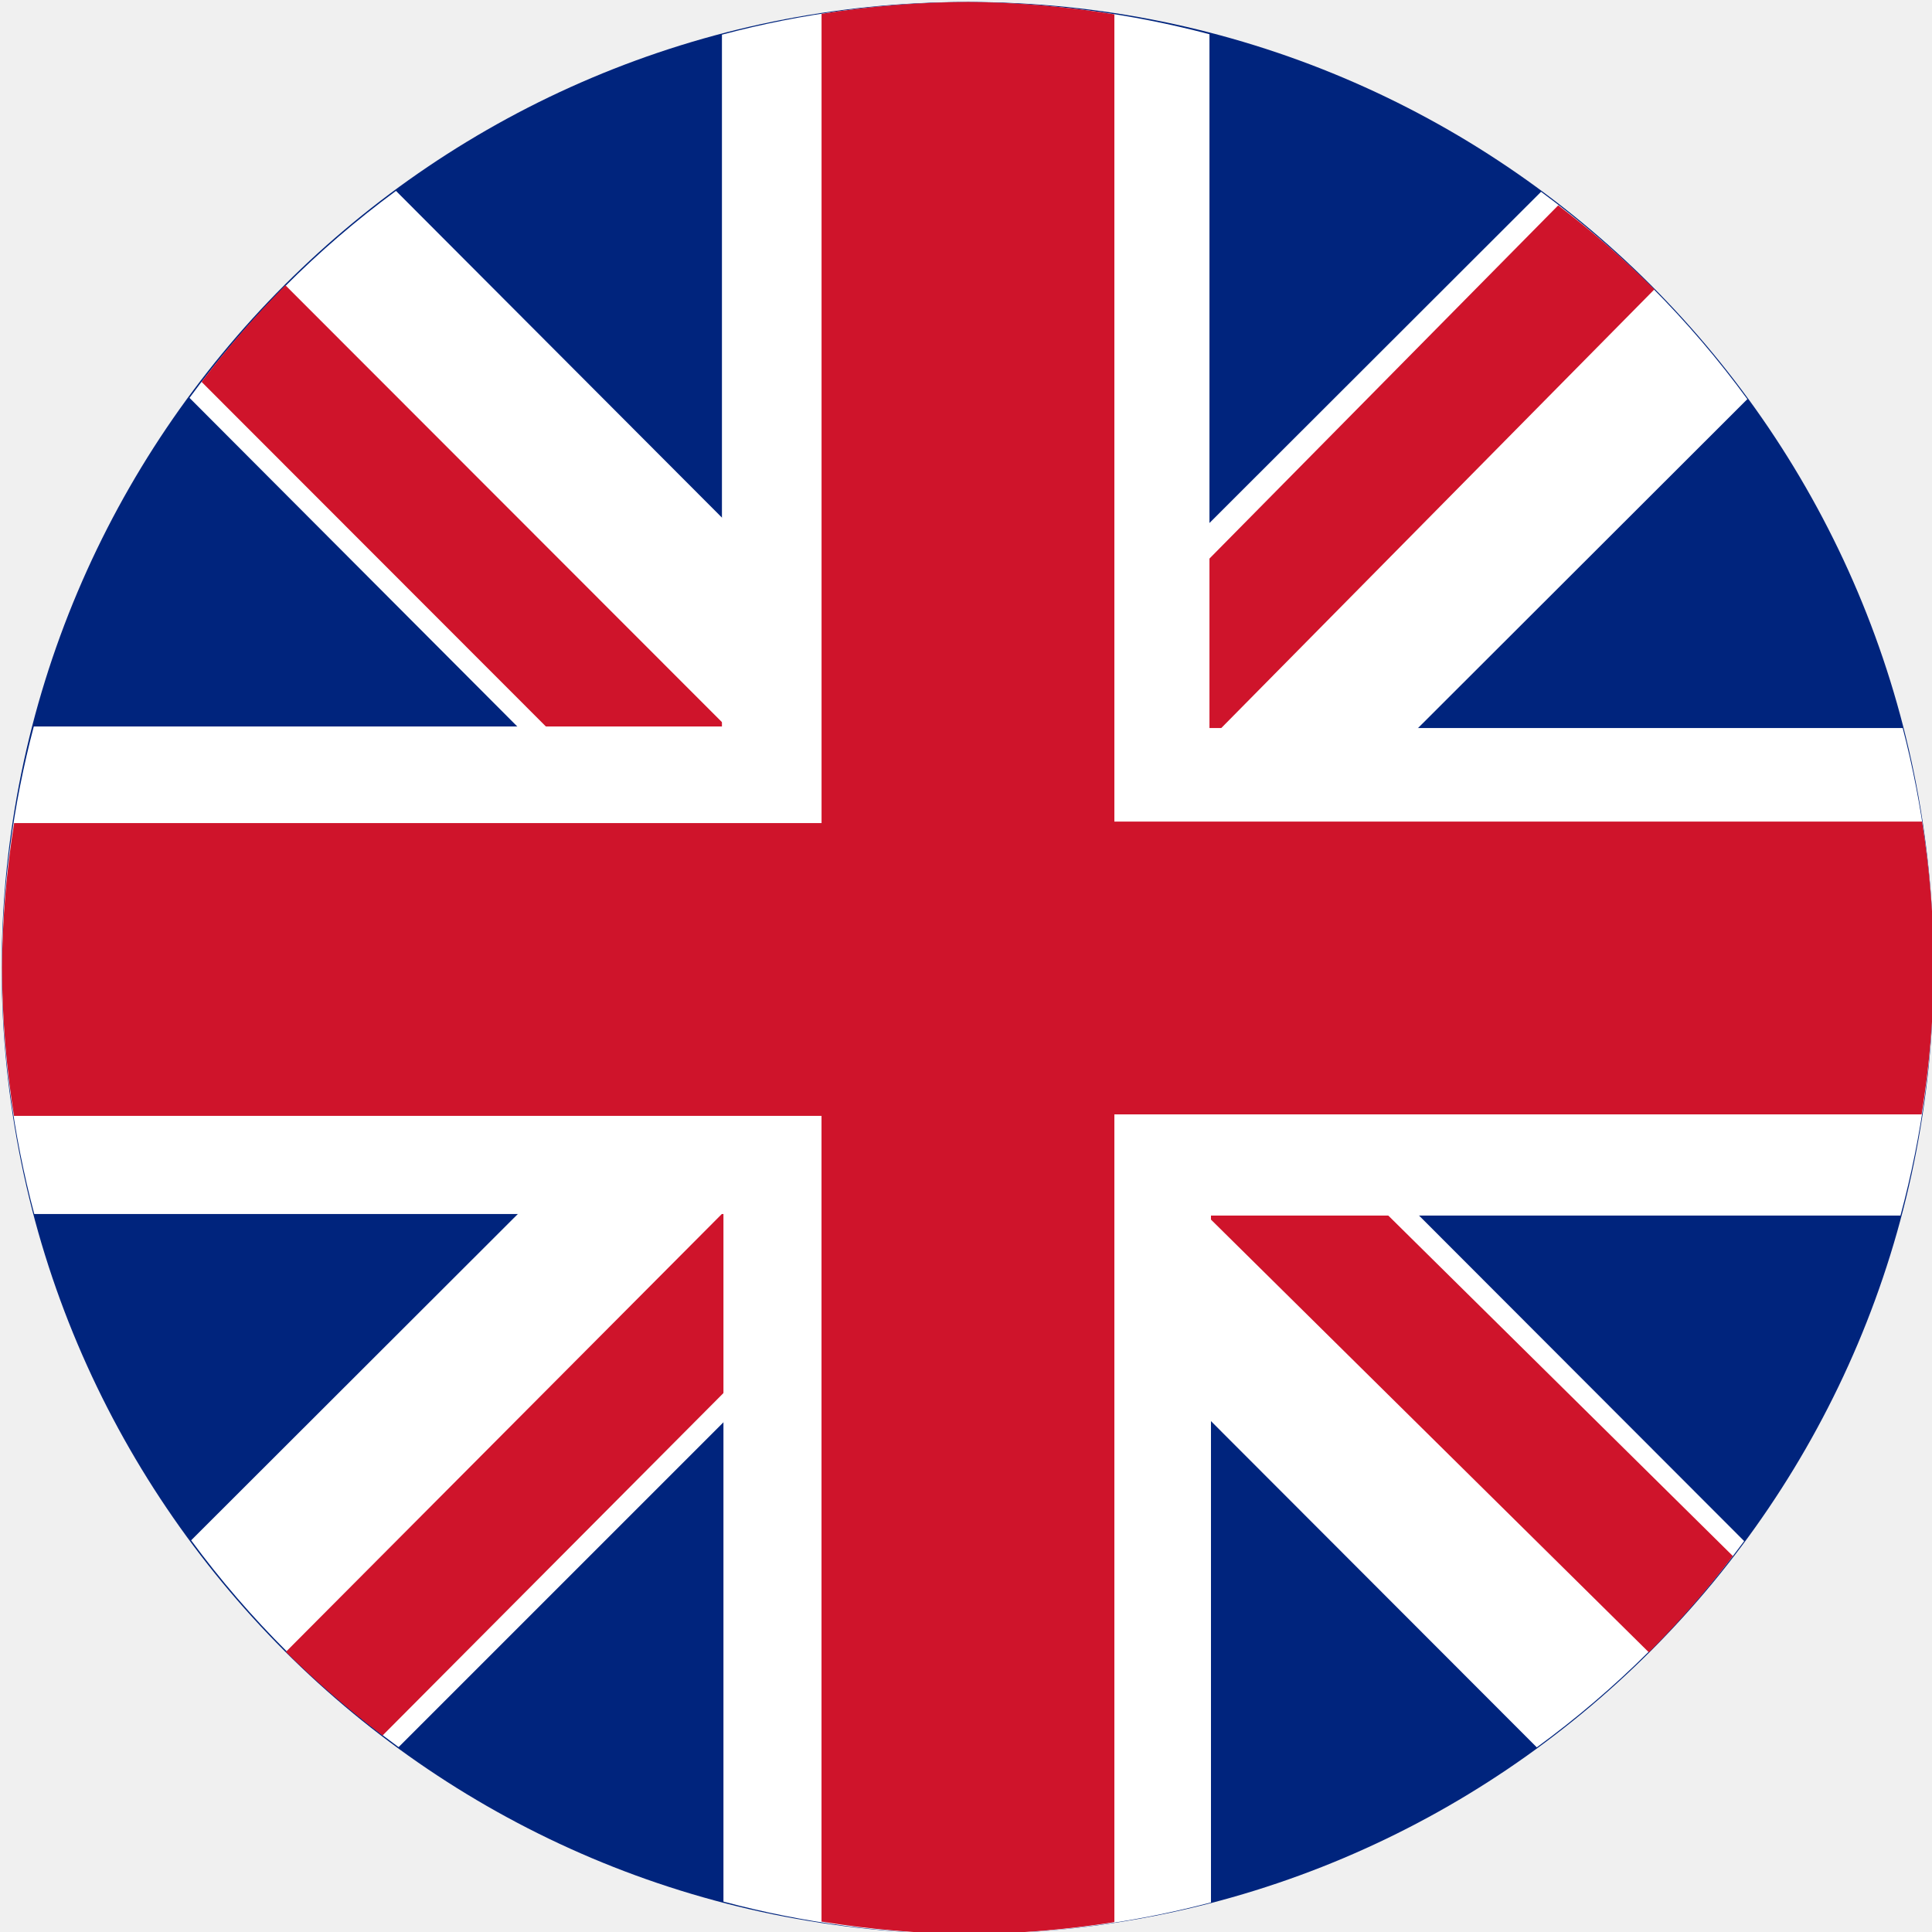
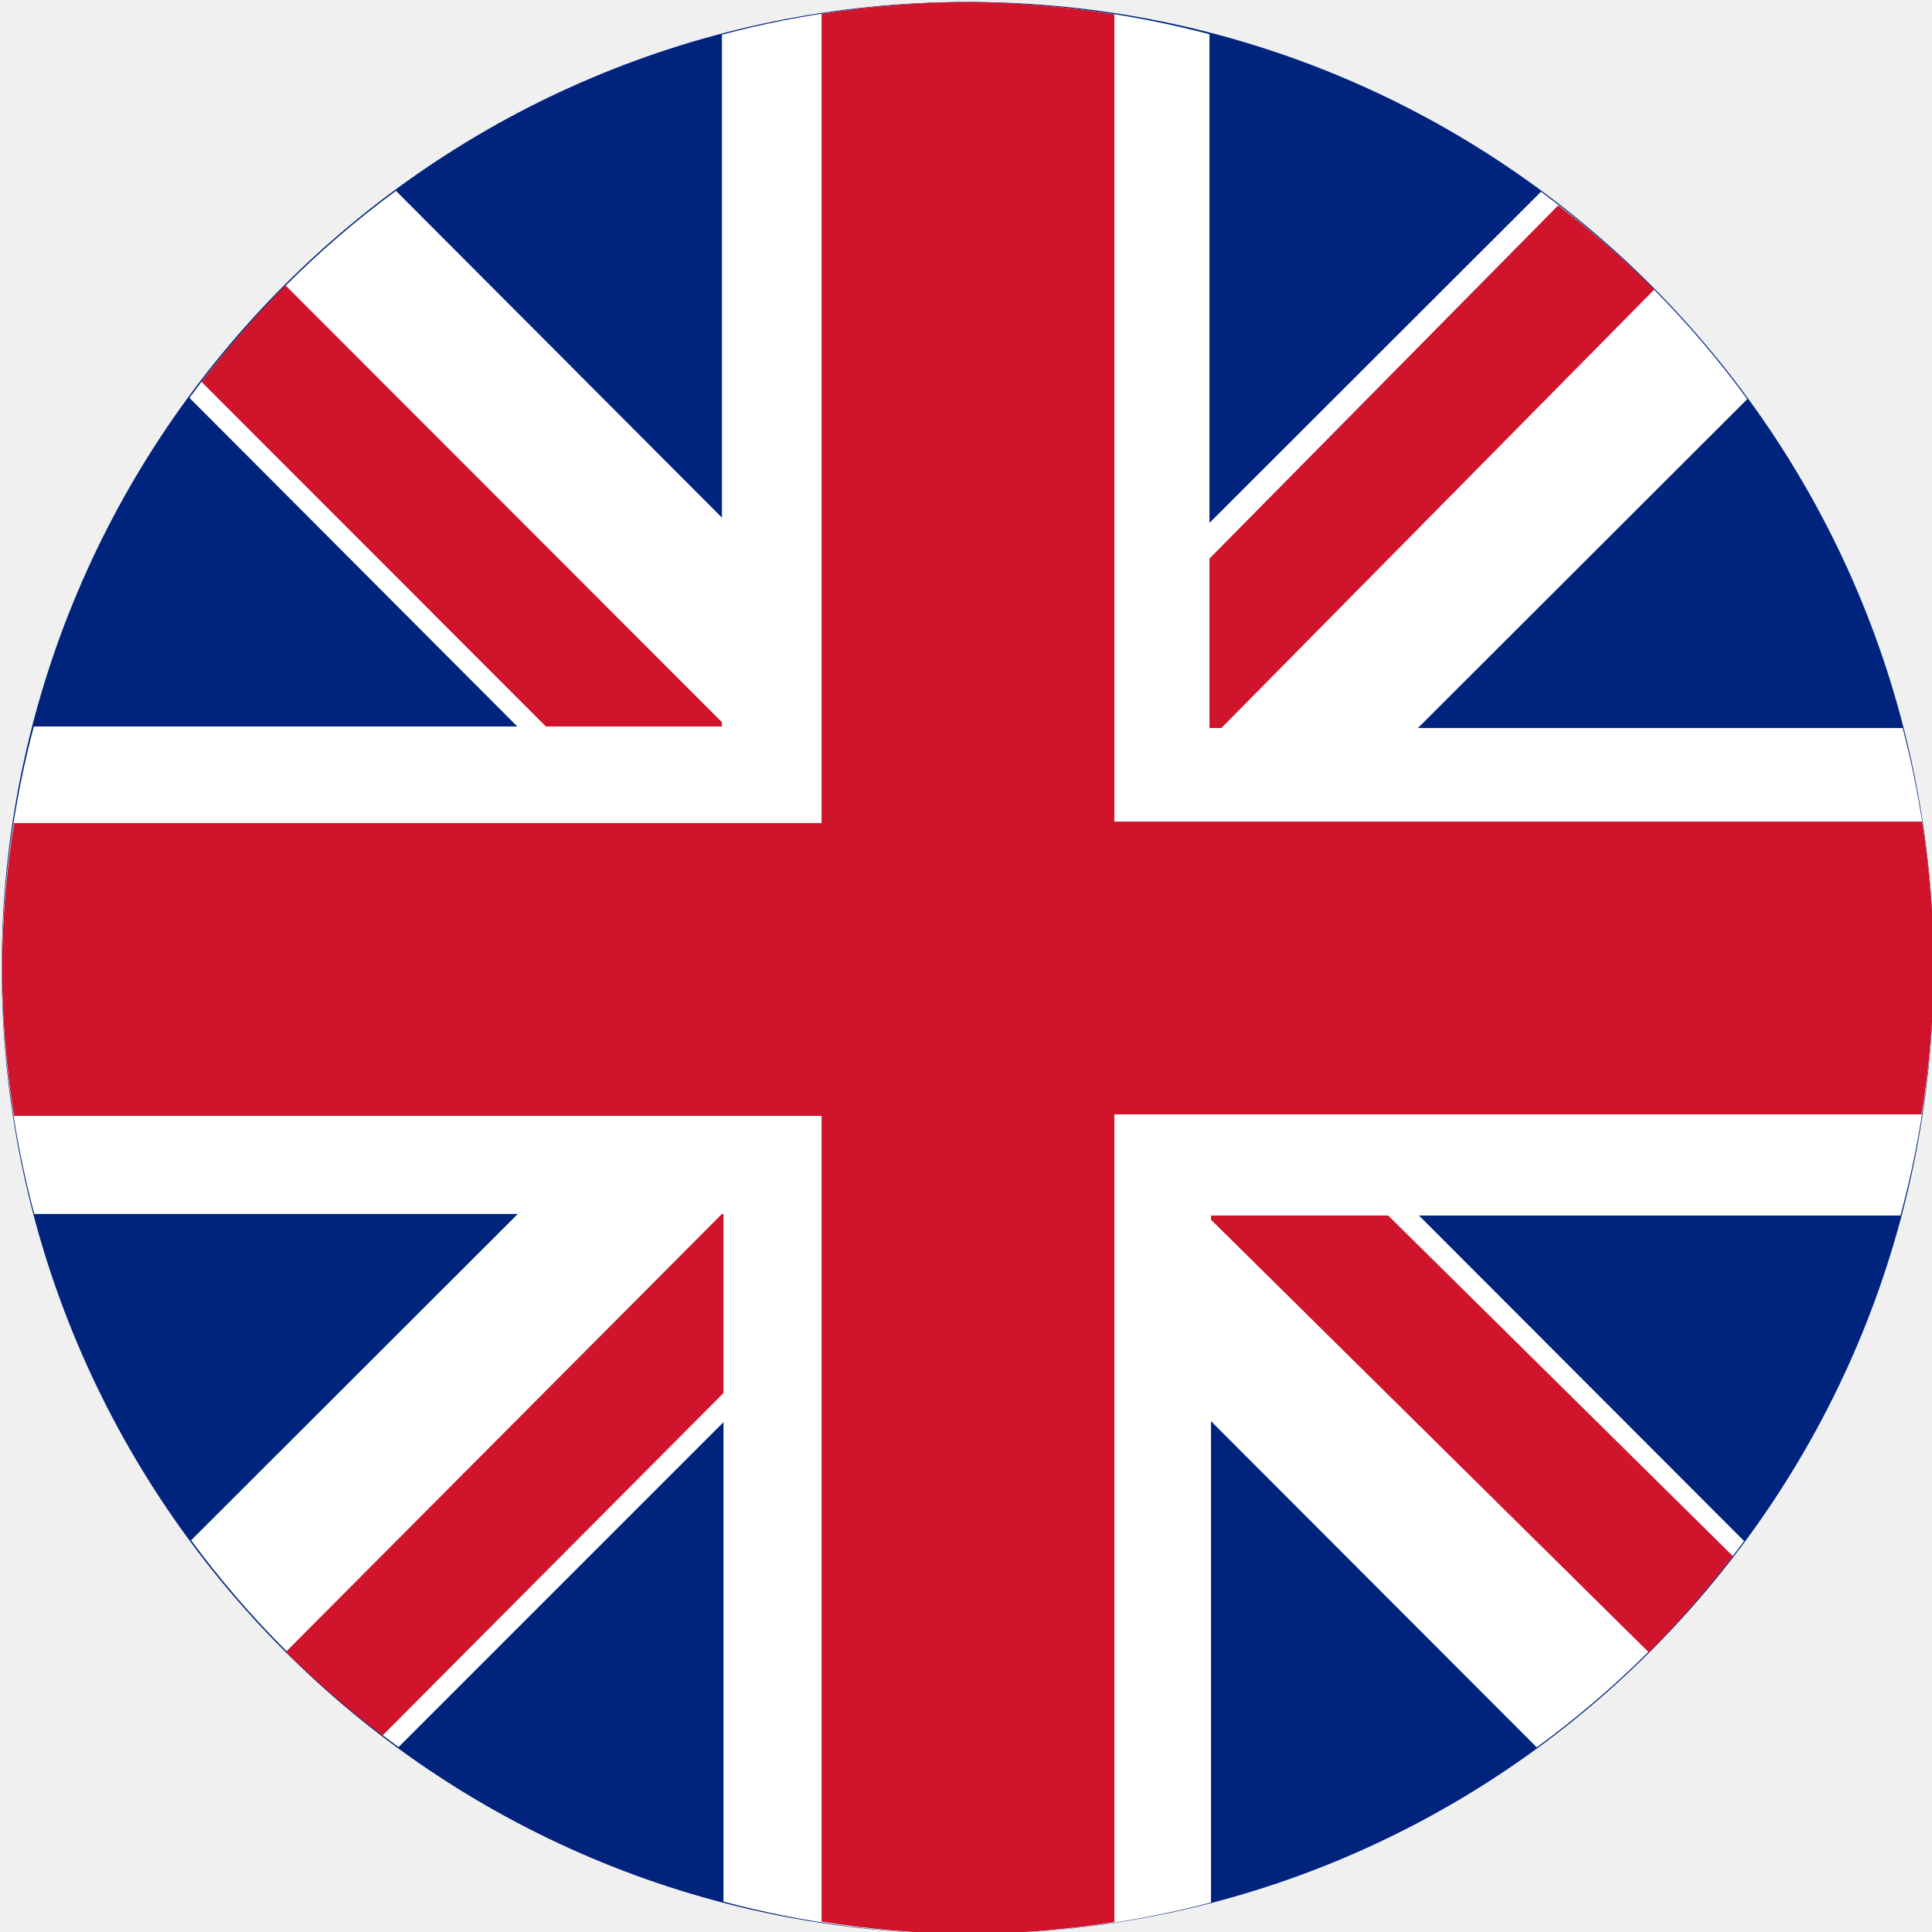
<svg xmlns="http://www.w3.org/2000/svg" width="50" height="50" viewBox="0 0 50 50" id="svg4729" version="1.1">
  <defs id="defs4731" />
  <g id="layer1" transform="translate(0,-1002.362)">
-     <g transform="matrix(20,0,0,20,0.05076263,1002.413)" id="g4144">
-       <path transform="scale(0.05,0.05)" id="path7" d="m -5.381,-5.318 0,60.701 60.793,0 0,-60.701 -60.793,0 z M -5.008,-5 l 60,0 0,60 -60,0 0,-60 z M 24.992,0 a 25,25 0 0 0 -25,25 25,25 0 0 0 25,25 25,25 0 0 0 25,-25 25,25 0 0 0 -25,-25 z" style="fill:#00247d" />
-       <path transform="scale(0.05,0.05)" id="path9" d="M 56.523,-11.758 49.758,-5 55,-5 55,0.461 61.875,-6.406 56.523,-11.758 Z M -6.289,-11.641 -11.641,-6.289 -5,0.367 -5,-5 l 5.336,0 -6.625,-6.641 z M 10.197,4.889 A 25,25 0 0 0 4.854,10.246 L 19.648,25.078 4.896,39.812 a 25,25 0 0 0 5.369,5.352 L 25,30.43 39.721,45.17 a 25,25 0 0 0 5.367,-5.338 L 30.352,25.078 45.17,10.279 A 25,25 0 0 0 39.832,4.912 L 25,19.727 10.197,4.889 Z M -5,49.695 -11.797,56.484 -6.445,61.875 0.43,55 -5,55 -5,49.695 Z m 60,0.062 L 55,55 49.539,55 56.523,61.992 61.875,56.641 55,49.758 Z" style="color:#000000;font-style:normal;font-variant:normal;font-weight:normal;font-stretch:normal;font-size:medium;line-height:normal;font-family:sans-serif;text-indent:0;text-align:start;text-decoration:none;text-decoration-line:none;text-decoration-style:solid;text-decoration-color:#000000;letter-spacing:normal;word-spacing:normal;text-transform:none;direction:ltr;block-progression:tb;writing-mode:lr-tb;baseline-shift:baseline;text-anchor:start;white-space:normal;clip-rule:nonzero;display:inline;overflow:visible;visibility:visible;opacity:1;isolation:auto;mix-blend-mode:normal;color-interpolation:sRGB;color-interpolation-filters:linearRGB;solid-color:#000000;solid-opacity:1;fill:#ffffff;fill-opacity:1;fill-rule:nonzero;stroke:none;stroke-width:0.379;stroke-linecap:butt;stroke-linejoin:miter;stroke-miterlimit:4;stroke-dasharray:none;stroke-dashoffset:0;stroke-opacity:1;color-rendering:auto;image-rendering:auto;shape-rendering:auto;text-rendering:auto;enable-background:accumulate" />
-       <path transform="scale(0.05,0.05)" id="path4355" d="m 52.639,-7.26 -2.24,2.27 4.537,0 -2.297,-2.27 z m -58.031,1.854 -2.336,2.332 2.721,2.723 0,-4.639 0.031,0 L -5.393,-5.406 Z M 40.275,5.264 25.039,20.695 23.291,18.969 21.139,21.146 7.336,7.332 a 25,25 0 0 0 -2.17,2.5 L 20.557,25.236 20.428,25.365 22.535,27.445 7.348,42.699 a 25,25 0 0 0 2.502,2.164 L 27.182,27.453 42.623,42.713 A 25,25 0 0 0 44.795,40.219 L 29.51,25.115 30.857,23.762 28.734,21.648 42.764,7.439 A 25,25 0 0 0 40.275,5.264 Z m 14.717,45.031 0,4.639 0.9,0.891 2.32,-2.348 -3.221,-3.182 z m -59.9,4.715 -0.549,0.551 2.34,2.328 2.865,-2.879 -4.656,0 z" style="color:#000000;font-style:normal;font-variant:normal;font-weight:normal;font-stretch:normal;font-size:medium;line-height:normal;font-family:sans-serif;text-indent:0;text-align:start;text-decoration:none;text-decoration-line:none;text-decoration-style:solid;text-decoration-color:#000000;letter-spacing:normal;word-spacing:normal;text-transform:none;direction:ltr;block-progression:tb;writing-mode:lr-tb;baseline-shift:baseline;text-anchor:start;white-space:normal;clip-rule:nonzero;display:inline;overflow:visible;visibility:visible;opacity:1;isolation:auto;mix-blend-mode:normal;color-interpolation:sRGB;color-interpolation-filters:linearRGB;solid-color:#000000;solid-opacity:1;fill:#cf142b;fill-opacity:1;fill-rule:evenodd;stroke:none;stroke-width:3.3;stroke-linecap:butt;stroke-linejoin:miter;stroke-miterlimit:4;stroke-dasharray:none;stroke-dashoffset:0;stroke-opacity:1;color-rendering:auto;image-rendering:auto;shape-rendering:auto;text-rendering:auto;enable-background:accumulate" />
-       <path transform="scale(0.05,0.05)" id="path13" d="m 31.25,-5.469 -12.617,0.039 0,0.436 12.617,0 0,-0.475 z m -6.254,5.475 a 25,25 0 0 0 -6.363,0.84 l 0,17.904 -17.809,0 a 25,25 0 0 0 -0.828,6.256 25,25 0 0 0 0.84,6.361 l 17.836,0 0,17.795 a 25,25 0 0 0 6.324,0.844 25,25 0 0 0 6.293,-0.822 l 0,-17.777 17.844,0 a 25,25 0 0 0 0.863,-6.4 25,25 0 0 0 -0.805,-6.217 l -17.941,0 0,-17.955 a 25,25 0 0 0 -6.254,-0.828 z M -5.352,18.75 l 0,12.617 0.348,0 0,-12.617 -0.348,0 z m 60.348,0.039 0,12.617 0.473,0 0,-12.617 -0.473,0 z m -36.324,36.217 0,0.502 12.617,-0.039 0,-0.463 -12.617,0 z" style="color:#000000;font-style:normal;font-variant:normal;font-weight:normal;font-stretch:normal;font-size:medium;line-height:normal;font-family:sans-serif;text-indent:0;text-align:start;text-decoration:none;text-decoration-line:none;text-decoration-style:solid;text-decoration-color:#000000;letter-spacing:normal;word-spacing:normal;text-transform:none;direction:ltr;block-progression:tb;writing-mode:lr-tb;baseline-shift:baseline;text-anchor:start;white-space:normal;clip-rule:nonzero;display:inline;overflow:visible;visibility:visible;opacity:1;isolation:auto;mix-blend-mode:normal;color-interpolation:sRGB;color-interpolation-filters:linearRGB;solid-color:#000000;solid-opacity:1;fill:#ffffff;fill-opacity:1;fill-rule:nonzero;stroke:none;stroke-width:0.631;stroke-linecap:butt;stroke-linejoin:miter;stroke-miterlimit:4;stroke-dasharray:none;stroke-dashoffset:0;stroke-opacity:1;color-rendering:auto;image-rendering:auto;shape-rendering:auto;text-rendering:auto;enable-background:accumulate" />
-       <path transform="scale(0.05,0.05)" id="path15" d="m 21.211,-5.352 0,0.352 7.578,0 0,-0.352 -7.578,0 z M 25,0 a 25,25 0 0 0 -3.789,0.307 l 0,20.943 -20.896,0 A 25,25 0 0 0 0,25 25,25 0 0 0 0.312,28.828 l 20.898,0 0,20.852 A 25,25 0 0 0 25,50 25,25 0 0 0 28.789,49.693 l 0,-20.904 20.891,0 A 25,25 0 0 0 50,25 25,25 0 0 0 49.693,21.211 l -20.904,0 0,-20.891 A 25,25 0 0 0 25,0 Z m 30,21.211 0,7.578 0.352,0 0,-7.578 -0.352,0 z M -5.43,21.25 l 0,7.578 0.43,0 0,-7.578 -0.43,0 z M 21.211,55 l 0,0.469 7.578,0 0,-0.469 -7.578,0 z" style="color:#000000;font-style:normal;font-variant:normal;font-weight:normal;font-stretch:normal;font-size:medium;line-height:normal;font-family:sans-serif;text-indent:0;text-align:start;text-decoration:none;text-decoration-line:none;text-decoration-style:solid;text-decoration-color:#000000;letter-spacing:normal;word-spacing:normal;text-transform:none;direction:ltr;block-progression:tb;writing-mode:lr-tb;baseline-shift:baseline;text-anchor:start;white-space:normal;clip-rule:nonzero;display:inline;overflow:visible;visibility:visible;opacity:1;isolation:auto;mix-blend-mode:normal;color-interpolation:sRGB;color-interpolation-filters:linearRGB;solid-color:#000000;solid-opacity:1;fill:#cf142b;fill-opacity:1;fill-rule:nonzero;stroke:none;stroke-width:0.379;stroke-linecap:butt;stroke-linejoin:miter;stroke-miterlimit:4;stroke-dasharray:none;stroke-dashoffset:0;stroke-opacity:1;color-rendering:auto;image-rendering:auto;shape-rendering:auto;text-rendering:auto;enable-background:accumulate" />
+     <g id="g95">
+       <g id="g82">
+         <path style="fill:#00247d" d="m -5.33,997.095 v 60.701 H 55.463 v -60.701 z m 0.373,0.318 H 55.043 v 60 H -4.957 Z m 30,5 a 25,25 0 0 0 -25,25 25,25 0 0 0 25,25 25,25 0 0 0 25,-25 25,25 0 0 0 -25,-25 z" id="path7" />
+         <path style="color:#000000;font-style:normal;font-variant:normal;font-weight:normal;font-stretch:normal;font-size:medium;line-height:normal;font-family:sans-serif;text-indent:0;text-align:start;text-decoration:none;text-decoration-line:none;text-decoration-style:solid;text-decoration-color:#000000;letter-spacing:normal;word-spacing:normal;text-transform:none;writing-mode:lr-tb;direction:ltr;baseline-shift:baseline;text-anchor:start;white-space:normal;clip-rule:nonzero;display:inline;overflow:visible;visibility:visible;opacity:1;isolation:auto;mix-blend-mode:normal;color-interpolation:sRGB;color-interpolation-filters:linearRGB;solid-color:#000000;solid-opacity:1;fill:#ffffff;fill-opacity:1;fill-rule:nonzero;stroke:none;stroke-width:0.379;stroke-linecap:butt;stroke-linejoin:miter;stroke-miterlimit:4;stroke-dasharray:none;stroke-dashoffset:0;stroke-opacity:1;color-rendering:auto;image-rendering:auto;shape-rendering:auto;text-rendering:auto;enable-background:accumulate" d="m 56.574,990.655 -6.766,6.758 h 5.242 v 5.461 l 6.875,-6.867 z m -62.813,0.117 -5.352,5.352 6.641,6.656 v -5.367 h 5.336 z m 16.486,16.529 a 25,25 0 0 0 -5.344,5.357 l 14.795,14.832 -14.752,14.734 a 25,25 0 0 0 5.369,5.352 l 14.734,-14.734 14.721,14.74 a 25,25 0 0 0 5.367,-5.338 l -14.736,-14.754 14.818,-14.799 a 25,25 0 0 0 -5.338,-5.367 l -14.832,14.815 z m -15.197,44.807 -6.797,6.789 5.352,5.391 6.875,-6.875 H -4.949 Z m 60,0.062 v 5.242 h -5.461 l 6.984,6.992 5.352,-5.352 z" id="path9" />
+         <path style="color:#000000;font-style:normal;font-variant:normal;font-weight:normal;font-stretch:normal;font-size:medium;line-height:normal;font-family:sans-serif;text-indent:0;text-align:start;text-decoration:none;text-decoration-line:none;text-decoration-style:solid;text-decoration-color:#000000;letter-spacing:normal;word-spacing:normal;text-transform:none;writing-mode:lr-tb;direction:ltr;baseline-shift:baseline;text-anchor:start;white-space:normal;clip-rule:nonzero;display:inline;overflow:visible;visibility:visible;opacity:1;isolation:auto;mix-blend-mode:normal;color-interpolation:sRGB;color-interpolation-filters:linearRGB;solid-color:#000000;solid-opacity:1;fill:#cf142b;fill-opacity:1;fill-rule:evenodd;stroke:none;stroke-width:3.3;stroke-linecap:butt;stroke-linejoin:miter;stroke-miterlimit:4;stroke-dasharray:none;stroke-dashoffset:0;stroke-opacity:1;color-rendering:auto;image-rendering:auto;shape-rendering:auto;text-rendering:auto;enable-background:accumulate" d="m 52.689,995.153 -2.24,2.27 h 4.537 z m -58.031,1.854 -2.336,2.332 2.721,2.723 v -4.639 h 0.031 z m 45.668,10.67 -15.236,15.432 -1.748,-1.726 -2.152,2.178 -13.803,-13.815 a 25,25 0 0 0 -2.17,2.5 l 15.391,15.404 -0.129,0.129 2.107,2.08 -15.188,15.254 a 25,25 0 0 0 2.502,2.164 l 17.332,-17.41 15.441,15.26 a 25,25 0 0 0 2.172,-2.494 l -15.285,-15.104 1.348,-1.353 -2.123,-2.113 14.029,-14.209 a 25,25 0 0 0 -2.488,-2.176 z m 14.717,45.031 v 4.639 l 0.9,0.891 2.32,-2.348 z m -59.9,4.715 -0.549,0.551 2.34,2.328 2.865,-2.879 z" id="path4355" />
+         <path style="color:#000000;font-style:normal;font-variant:normal;font-weight:normal;font-stretch:normal;font-size:medium;line-height:normal;font-family:sans-serif;text-indent:0;text-align:start;text-decoration:none;text-decoration-line:none;text-decoration-style:solid;text-decoration-color:#000000;letter-spacing:normal;word-spacing:normal;text-transform:none;writing-mode:lr-tb;direction:ltr;baseline-shift:baseline;text-anchor:start;white-space:normal;clip-rule:nonzero;display:inline;overflow:visible;visibility:visible;opacity:1;isolation:auto;mix-blend-mode:normal;color-interpolation:sRGB;color-interpolation-filters:linearRGB;solid-color:#000000;solid-opacity:1;fill:#ffffff;fill-opacity:1;fill-rule:nonzero;stroke:none;stroke-width:0.631;stroke-linecap:butt;stroke-linejoin:miter;stroke-miterlimit:4;stroke-dasharray:none;stroke-dashoffset:0;stroke-opacity:1;color-rendering:auto;image-rendering:auto;shape-rendering:auto;text-rendering:auto;enable-background:accumulate" d="m 31.301,996.944 -12.617,0.039 v 0.436 h 12.617 z m -6.254,5.475 a 25,25 0 0 0 -6.363,0.84 v 17.904 H 0.875 a 25,25 0 0 0 -0.828,6.256 25,25 0 0 0 0.84,6.361 H 18.723 v 17.795 a 25,25 0 0 0 6.324,0.844 25,25 0 0 0 6.293,-0.822 v -17.777 h 17.844 a 25,25 0 0 0 0.863,-6.4 25,25 0 0 0 -0.805,-6.217 H 31.301 v -17.955 a 25,25 0 0 0 -6.254,-0.828 z m -30.348,18.744 v 12.617 h 0.348 v -12.617 z m 60.348,0.039 v 12.617 h 0.473 v -12.617 z m -36.324,36.217 v 0.502 l 12.617,-0.039 v -0.463 H 18.723 Z" id="path13" />
+         <path style="color:#000000;font-style:normal;font-variant:normal;font-weight:normal;font-stretch:normal;font-size:medium;line-height:normal;font-family:sans-serif;text-indent:0;text-align:start;text-decoration:none;text-decoration-line:none;text-decoration-style:solid;text-decoration-color:#000000;letter-spacing:normal;word-spacing:normal;text-transform:none;writing-mode:lr-tb;direction:ltr;baseline-shift:baseline;text-anchor:start;white-space:normal;clip-rule:nonzero;display:inline;overflow:visible;visibility:visible;opacity:1;isolation:auto;mix-blend-mode:normal;color-interpolation:sRGB;color-interpolation-filters:linearRGB;solid-color:#000000;solid-opacity:1;fill:#cf142b;fill-opacity:1;fill-rule:nonzero;stroke:none;stroke-width:0.379;stroke-linecap:butt;stroke-linejoin:miter;stroke-miterlimit:4;stroke-dasharray:none;stroke-dashoffset:0;stroke-opacity:1;color-rendering:auto;image-rendering:auto;shape-rendering:auto;text-rendering:auto;enable-background:accumulate" d="m 21.262,997.061 v 0.352 h 7.578 v -0.352 z m 3.789,5.352 a 25,25 0 0 0 -3.789,0.307 v 20.943 H 0.365 a 25,25 0 0 0 -0.314,3.75 25,25 0 0 0 0.312,3.828 H 21.262 v 20.852 a 25,25 0 0 0 3.789,0.32 25,25 0 0 0 3.789,-0.307 v -20.904 h 20.891 a 25,25 0 0 0 0.32,-3.789 25,25 0 0 0 -0.307,-3.789 H 28.84 v -20.891 a 25,25 0 0 0 -3.789,-0.32 z m 30,21.211 v 7.578 h 0.352 v -7.578 z m -60.43,0.039 v 7.578 h 0.43 v -7.578 z m 26.641,33.75 v 0.469 h 7.578 v -0.469 z" id="path15" />
+       </g>
+       <g transform="translate(0,1.7382813e-5)" id="g75">
+         <rect style="fill:#ffffff" id="rect24" width="70" height="10" x="-8" y="1053.362" />
+         <rect style="fill:#ffffff" id="rect24-8" width="70" height="10" x="-11" y="991.362" />
+         <rect style="fill:#ffffff" id="rect24-8-8" width="70" height="10" x="993.362" y="1" transform="rotate(90)" />
+         <rect style="fill:#ffffff" id="rect24-8-8-3" width="70" height="10" x="991.362" y="-62" transform="rotate(90)" />
+       </g>
    </g>
  </g>
</svg>
